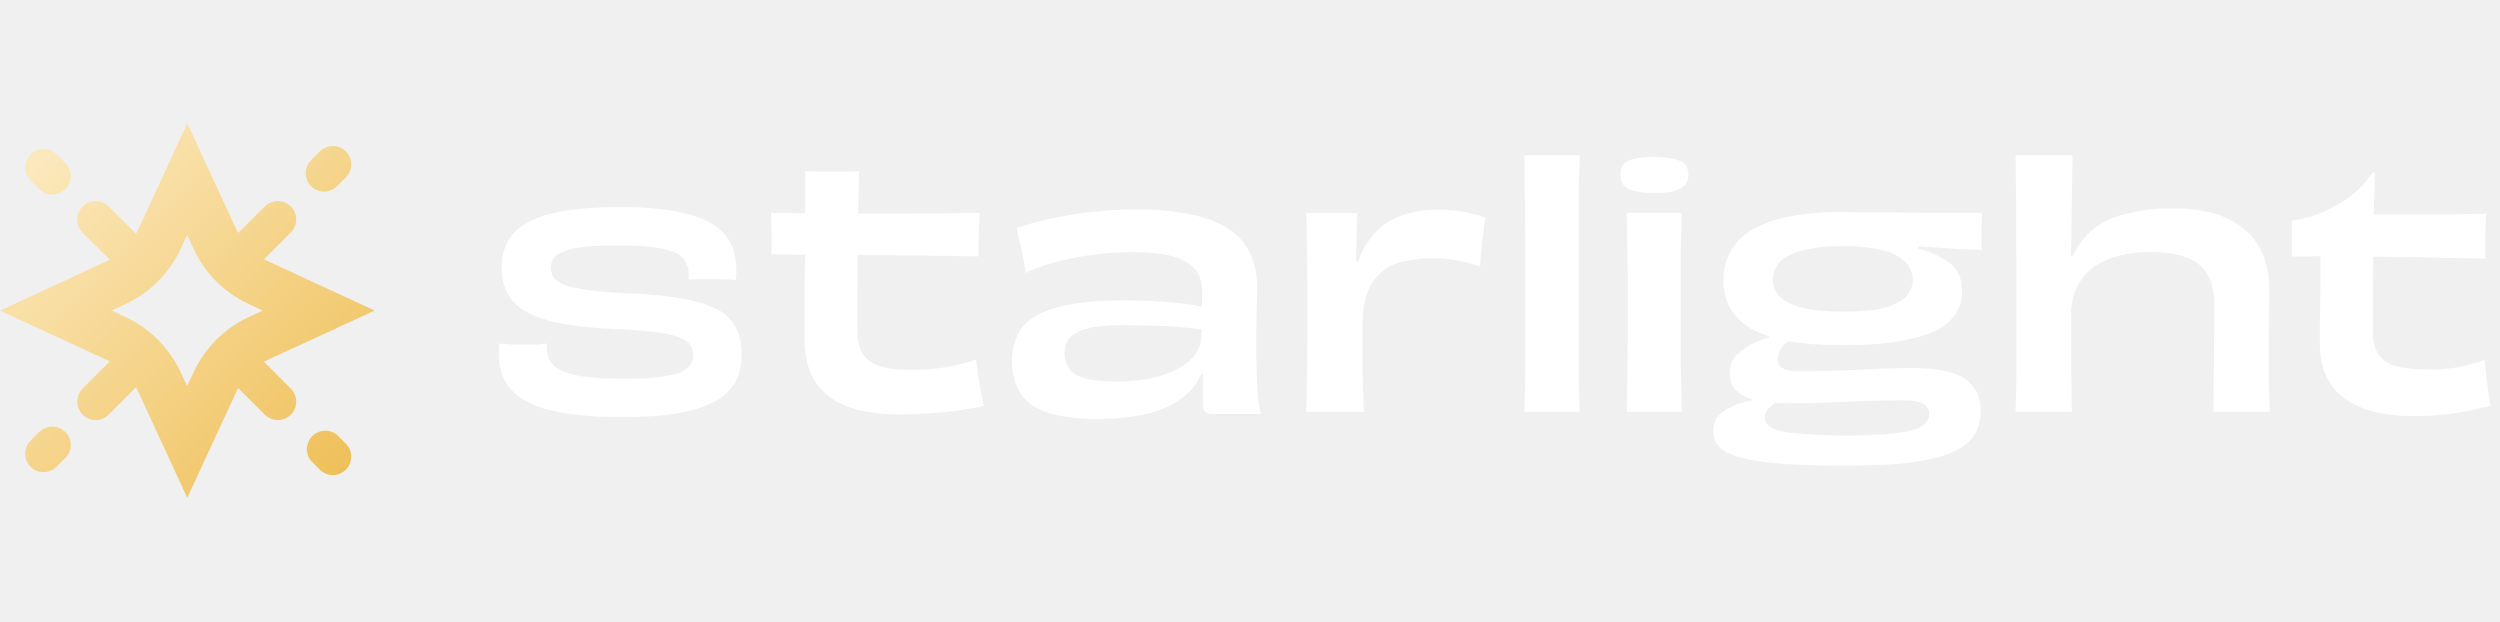
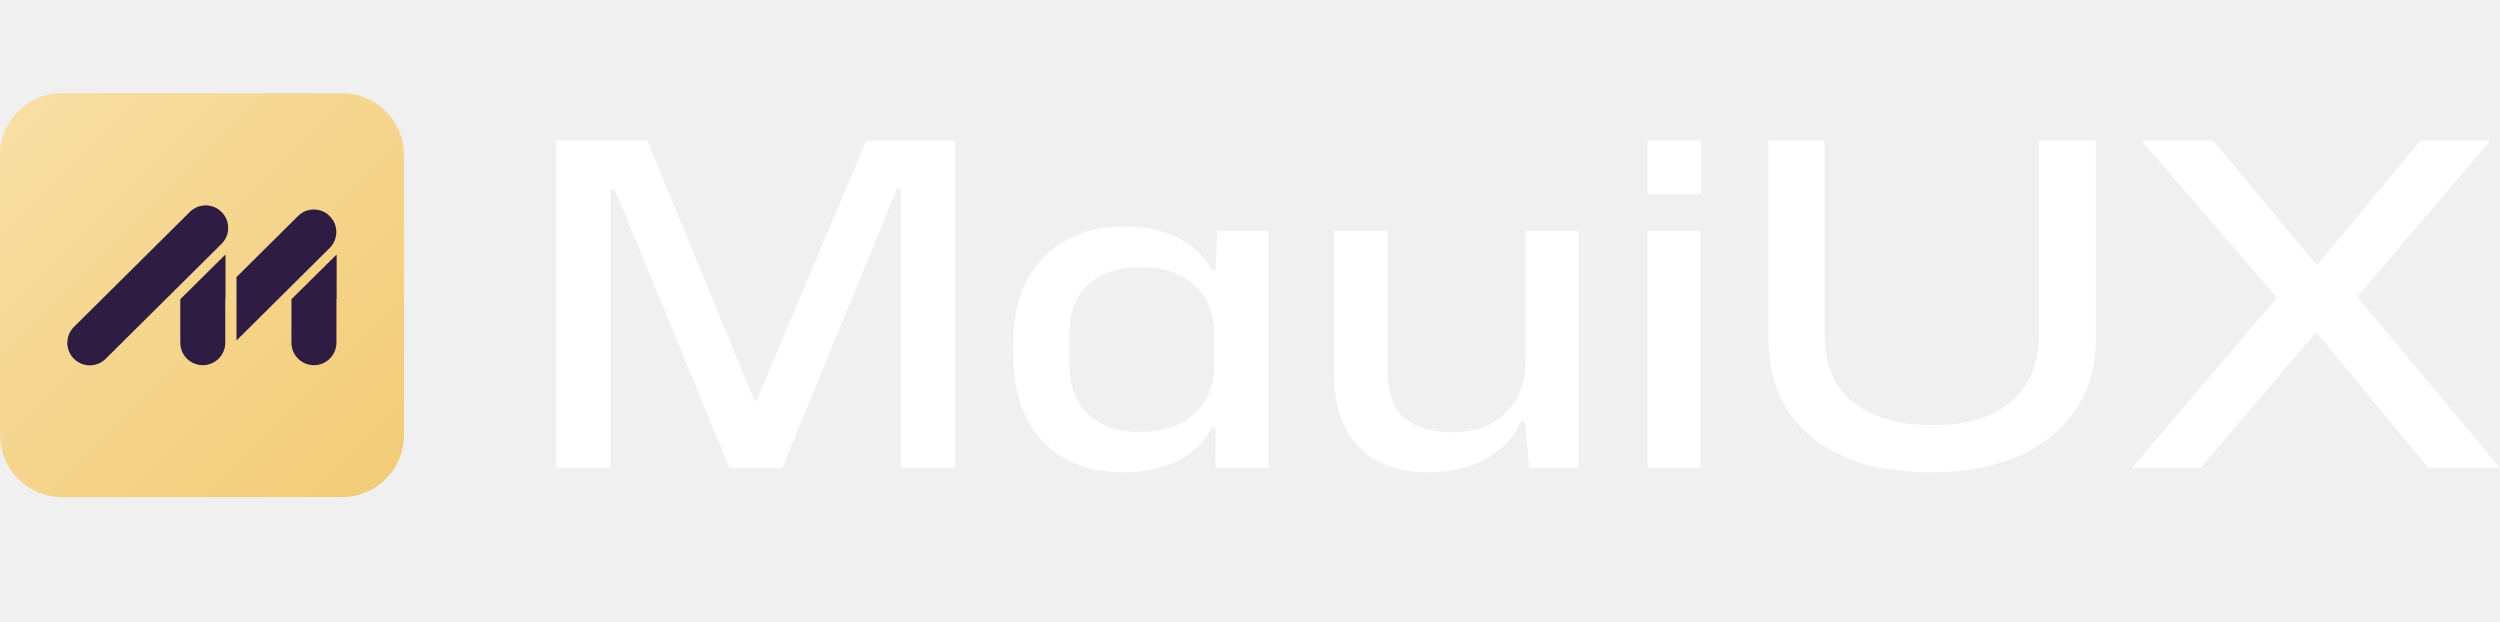
- <svg xmlns="http://www.w3.org/2000/svg" viewBox="0 -7 161 40">
-   <path fill="url(#a)" fill-rule="evenodd" d="M15.22 7.77 12.06.94 8.91 7.77l-.15.29L7 6.3a1.18 1.18 0 1 0-1.68 1.68l1.75 1.74-.2.1-.04.02L0 13l6.83 3.16.24.11-1.75 1.76A1.18 1.18 0 1 0 7 19.7l1.76-1.76.15.3 3.15 6.82 3.16-6.83.12-.24 1.71 1.71a1.18 1.18 0 1 0 1.68-1.67L17 16.3l.29-.15L24.13 13 17.3 9.84 17 9.7l1.73-1.73a1.18 1.18 0 1 0-1.68-1.67L15.35 8a4.15 4.15 0 0 1-.12-.21l-.01-.03Zm-3.17.36-.42.9a7.27 7.27 0 0 1-3.55 3.55l-.9.42.9.42a7.27 7.27 0 0 1 3.55 3.55l.42.9.42-.9a7.27 7.27 0 0 1 3.55-3.55l.9-.42-.9-.42a7.27 7.27 0 0 1-3.55-3.55l-.42-.9Z" clip-rule="evenodd" />
-   <path fill="url(#a)" d="M22.27 4.43a1.18 1.18 0 1 0-1.67-1.68l-.57.57a1.18 1.18 0 0 0 1.68 1.67l.56-.56ZM4.2 5.18c-.46.46-1.2.46-1.67 0l-.56-.56a1.18 1.18 0 0 1 1.67-1.68l.57.57c.46.46.46 1.2 0 1.67Zm0 15.64a1.18 1.18 0 0 0-1.67 0l-.56.56a1.18 1.18 0 0 0 1.67 1.68l.57-.57c.46-.46.46-1.2 0-1.67Zm18.07.75a1.18 1.18 0 0 1-1.67 1.68l-.57-.57a1.19 1.19 0 0 1 1.68-1.67l.56.56Z" />
-   <path fill="#fff" fill-rule="evenodd" d="M101.72 19.52h-3.55a89.91 89.91 0 0 0 .06-3.93V9.08c0-.7 0-1.4-.02-2.05 0-.65 0-1.3-.02-1.96 0-.65 0-1.34-.02-2.07h3.57l-.07 2.03v12.55l.05 1.94Zm44.45 0h-3.63c.02-.57.02-1.2.02-1.9.02-.7.02-1.46.02-2.28.02-.83.02-1.7.02-2.63 0-.84-.14-1.5-.42-2a2.35 2.35 0 0 0-1.33-1.11c-.6-.25-1.4-.37-2.4-.37-.7 0-1.37.08-2 .24-.6.15-1.14.4-1.61.72-.46.33-.81.76-1.07 1.28a4.07 4.07 0 0 0-.39 1.84v3.44l.03 1.15v.9l.02.72h-3.63a90.31 90.31 0 0 0 .06-3.9v-4.81c0-.72 0-1.42-.02-2.1V6.67c0-.67 0-1.3-.02-1.92 0-.63 0-1.2-.02-1.75h3.67a1231.15 1231.15 0 0 1-.06 3.95 64.28 64.28 0 0 1-.05 2.5l.12.03a4.76 4.76 0 0 1 3.17-2.64 11.3 11.3 0 0 1 3.27-.42c.98 0 1.85.1 2.62.32a5.1 5.1 0 0 1 1.94.98 4 4 0 0 1 1.24 1.66c.29.67.43 1.47.43 2.4 0 .4 0 .78-.02 1.1v.92l-.02.81v2.91l.06 2Zm-35.18-8.47a3.63 3.63 0 0 1 1.92-3.29 7.7 7.7 0 0 1 2.39-.83 17.66 17.66 0 0 1 4.14-.26h1.54c.62 0 1.3 0 2.05.02.75.02 1.52.02 2.3.02h2.3v.43c0 .21 0 .46-.02.73v.72l.03.5a26.5 26.5 0 0 1-2.18-.1 266.79 266.79 0 0 0-1.92-.12v.14a6.23 6.23 0 0 1 2.03.93c.27.21.47.47.6.79.12.3.19.64.19 1.04a2.53 2.53 0 0 1-.7 1.8c-.24.25-.55.49-.95.7-.4.2-.88.37-1.45.51s-1.24.26-2 .34c-.77.07-1.65.11-2.63.11-1.36 0-2.52-.09-3.5-.26l-.21.2a1.7 1.7 0 0 0-.33.49c-.07.15-.1.32-.1.49 0 .27.1.46.32.57.23.12.53.18.92.18a85.08 85.08 0 0 0 5.25-.15 58.4 58.4 0 0 1 2.15-.05c1.01 0 1.84.1 2.48.28.65.19 1.14.48 1.45.9.33.41.5.95.5 1.62a3 3 0 0 1-.18 1.02c-.1.32-.27.6-.51.86-.24.25-.58.48-1 .68-.42.2-.94.37-1.58.51a17 17 0 0 1-2.29.32 55.99 55.99 0 0 1-6.87 0 20.42 20.42 0 0 1-2.5-.3 5.4 5.4 0 0 1-1.45-.47c-.33-.18-.56-.4-.68-.64a1.65 1.65 0 0 1 .04-1.53c.16-.23.38-.43.68-.6a5.11 5.11 0 0 1 1.58-.57v-.09a2.94 2.94 0 0 1-.66-.28 1.54 1.54 0 0 1-.58-.6 1.7 1.7 0 0 1-.17-.77c0-.44.14-.82.4-1.15a5.16 5.16 0 0 1 2.16-1.17v-.05c-.48-.16-.9-.34-1.26-.55a3.73 3.73 0 0 1-1.3-1.32 3.78 3.78 0 0 1-.4-1.75Zm2.97 8.17c.1-.09.2-.18.34-.28.28.02.57.03.9.03a73.12 73.12 0 0 0 3.56-.09 91.74 91.74 0 0 1 3.75-.1c.44 0 .79.03 1.03.1.25.06.43.16.53.3.12.13.17.3.17.51a.8.8 0 0 1-.25.58 1.8 1.8 0 0 1-.84.42c-.38.12-.91.2-1.6.26a34.4 34.4 0 0 1-6.42-.1c-.4-.06-.7-.14-.92-.24a1.1 1.1 0 0 1-.45-.34.83.83 0 0 1 .2-1.05Zm9.22-8.17c0-.46-.16-.85-.47-1.18a2.9 2.9 0 0 0-1.45-.74 9.69 9.69 0 0 0-2.57-.28c-1.06 0-1.93.1-2.6.28-.67.17-1.16.42-1.47.74a1.63 1.63 0 0 0 0 2.24c.3.3.77.54 1.43.7.67.18 1.55.26 2.64.26 1.07 0 1.93-.07 2.59-.23.65-.17 1.13-.4 1.43-.7.3-.32.47-.68.47-1.1Zm-14.53-6.36a1.25 1.25 0 0 0 .02-.84.57.57 0 0 0-.2-.3.84.84 0 0 0-.38-.23 5.67 5.67 0 0 0-1.54-.21c-.45 0-.83.03-1.13.08-.28.04-.5.12-.66.22a.78.78 0 0 0-.32.36 1.1 1.1 0 0 0-.08.45c0 .14.01.27.04.38.03.11.09.23.17.34.1.1.23.19.39.26.17.07.38.13.64.17a6.65 6.65 0 0 0 2.06-.02c.3-.07.53-.17.67-.28a.9.9 0 0 0 .32-.38Zm-3.89 14.83h3.55a506.43 506.43 0 0 0-.07-3.03V9.66c0-.48 0-.97.02-1.45l.05-1.5h-3.55c.02.52.02 1.01.02 1.5.02.48.03.97.03 1.45l.02 1.52v3.56l-.02 1.64-.03 1.56c0 .51 0 1.04-.02 1.58Zm-20.64 0h3.72a102.25 102.25 0 0 1-.09-2.58v-3.12c0-.77.1-1.41.3-1.94a3.14 3.14 0 0 1 2.27-2.03 8.9 8.9 0 0 1 5 .32 23.1 23.1 0 0 1 .14-1.62l.1-.85c.03-.27.07-.5.11-.69a9.23 9.23 0 0 0-3.1-.51c-.75 0-1.44.1-2.07.3-.6.18-1.15.48-1.62.87a4.95 4.95 0 0 0-1.41 2.17l-.15-.02v-.2a381.87 381.87 0 0 1 .09-2.9h-3.29a255.09 255.09 0 0 1 0 12.8ZM49.66 6.72a82.9 82.9 0 0 1 2.2.02V4.03c.28 0 .58 0 .87.02h2.03l.56-.03-.05 2.33v.4h3.23l2.43-.01 2.16-.03a65.92 65.92 0 0 0-.07 1.88v.92l-1.47-.02c-.51-.02-1.06-.02-1.64-.02-.57-.02-1.16-.02-1.78-.02a77.1 77.1 0 0 0-1.83-.03l-1.07-.01c0 .64 0 1.31-.02 2v2.9c0 .54.1 1 .3 1.39.2.37.54.65 1.02.83.49.19 1.15.28 1.99.28a12.78 12.78 0 0 0 4.33-.64l.09.62.08.6c.05.2.08.4.1.62l.12.57.12.56c-.54.11-1.08.21-1.64.3a29.41 29.41 0 0 1-3.59.25 13 13 0 0 1-2.51-.21 6.44 6.44 0 0 1-1.82-.66 4.2 4.2 0 0 1-1.17-1.05 3.8 3.8 0 0 1-.62-1.32 6.16 6.16 0 0 1-.2-1.58V11.6c.02-.65.03-1.32.03-2v-.2h-.75l-1.4-.02V8.06c0-.26-.02-.5-.03-.73v-.62ZM42.33 17.3c-.57.06-1.28.09-2.13.09-.93 0-1.71-.04-2.35-.11a5.9 5.9 0 0 1-1.54-.34 1.83 1.83 0 0 1-.83-.6 1.52 1.52 0 0 1-.26-.9v-.32a7 7 0 0 1-.68.07H33.1a21.65 21.65 0 0 1-.96-.06v.4a4.11 4.11 0 0 0 .23 1.69c.19.44.47.83.86 1.17.38.33.89.6 1.51.83.63.22 1.38.37 2.24.47.89.12 1.92.17 3.1.17 1.42 0 2.62-.08 3.58-.25a7.75 7.75 0 0 0 2.37-.75 3.24 3.24 0 0 0 1.33-1.26c.27-.51.4-1.1.4-1.75 0-.64-.1-1.19-.32-1.64a2.6 2.6 0 0 0-1.06-1.18 6.72 6.72 0 0 0-2.14-.74c-.9-.19-2.06-.32-3.48-.39a28.8 28.8 0 0 1-2.82-.21c-.7-.1-1.22-.22-1.58-.34-.35-.15-.6-.31-.72-.5a1.16 1.16 0 0 1 .02-1.23c.14-.19.38-.34.7-.45.33-.13.77-.22 1.33-.28.55-.06 1.25-.08 2.09-.08.88 0 1.61.03 2.2.1.58.06 1.04.17 1.39.32a1.45 1.45 0 0 1 .98 1.39V11l.62-.02h1.45l.53.02c.17 0 .32.01.45.03v-.22l.02-.21v-.21c0-.6-.1-1.13-.3-1.58-.2-.46-.5-.84-.92-1.16-.4-.31-.9-.56-1.51-.74-.6-.2-1.3-.35-2.11-.43-.82-.1-1.73-.15-2.76-.15-1.36 0-2.53.09-3.5.26a7.3 7.3 0 0 0-2.32.72c-.59.33-1.02.73-1.29 1.22-.27.48-.4 1.05-.4 1.7 0 .58.1 1.1.32 1.56.21.46.58.86 1.1 1.2.54.33 1.25.59 2.16.79.93.2 2.1.33 3.5.4 1.14.05 2.05.11 2.74.2.7.08 1.22.2 1.58.34.37.14.62.3.74.49.13.18.2.4.2.64 0 .26-.07.48-.22.68-.14.2-.38.37-.72.5-.34.1-.8.2-1.39.27Zm106.58-7.8h.53v1.18c0 .5 0 1.02-.02 1.56 0 .52 0 1.04-.02 1.53v1.37c0 .68.1 1.3.32 1.88.23.57.58 1.06 1.05 1.47.48.41 1.1.73 1.87.96.77.23 1.7.34 2.8.34.64 0 1.23-.02 1.77-.08a14 14 0 0 0 1.6-.22c.53-.1 1.06-.22 1.58-.36l-.15-.92-.13-1.04-.1-1a9.42 9.42 0 0 1-3.9.61c-.75 0-1.37-.07-1.87-.21-.48-.16-.84-.4-1.08-.75a2.53 2.53 0 0 1-.34-1.38v-2.95l.02-1.96.94.02a69.12 69.12 0 0 1 3.39.06c.54 0 1.05 0 1.54.02l1.34.02V8.7l.02-1.02.05-.92-1.86.04h-5.39v-.34c.04-.78.06-1.56.07-2.34h-.15a6.35 6.35 0 0 1-2.32 2.1 7.83 7.83 0 0 1-2.88.99v2.31h1.32ZM78.25 19.66h2.95a7.91 7.91 0 0 1-.23-1.58 712.43 712.43 0 0 1-.07-2.22v-1.48a1459.86 1459.86 0 0 1 .07-2.83c0-.79-.14-1.48-.41-2.1a3.73 3.73 0 0 0-1.28-1.6c-.6-.44-1.4-.77-2.41-1a16.44 16.44 0 0 0-3.76-.36 24.73 24.73 0 0 0-5.31.57 19 19 0 0 0-2.33.62l.13.62a20.33 20.33 0 0 1 .45 2.28 9.79 9.79 0 0 1 2.09-.74 19.14 19.14 0 0 1 4.74-.6c.9 0 1.63.06 2.22.17.58.11 1.04.29 1.38.51.34.22.59.48.73.8.14.3.21.68.21 1.1a16.87 16.87 0 0 1-.02.93c-.3-.07-.64-.13-1.02-.18a34.32 34.32 0 0 0-3.97-.23c-1.26 0-2.34.07-3.27.23-.91.14-1.66.37-2.26.68-.59.32-1.02.71-1.3 1.2a4.26 4.26 0 0 0-.1 3.44c.2.48.53.88.97 1.19a4.7 4.7 0 0 0 1.73.68c.7.15 1.53.22 2.5.22 1.34 0 2.5-.14 3.48-.4 1-.3 1.78-.72 2.37-1.29.36-.35.64-.75.82-1.2h.13a37.88 37.88 0 0 0-.01 2.16c.02.11.07.2.12.26.07.05.16.1.26.13l.4.02Zm-.87-5.45c-.8-.1-1.6-.17-2.4-.21-.87-.04-1.81-.06-2.8-.06-.66 0-1.22.04-1.67.12-.46.08-.83.18-1.11.32-.29.15-.5.33-.64.56-.13.23-.2.5-.2.81 0 .3.06.56.18.79.1.23.29.42.53.58.25.14.59.25 1 .34a12.03 12.03 0 0 0 3.9-.1c.7-.17 1.29-.38 1.76-.65.48-.27.84-.59 1.09-.96.24-.37.36-.78.36-1.22v-.32Z" clip-rule="evenodd" />
+ <svg xmlns="http://www.w3.org/2000/svg" width="161" height="40" viewBox="0 0 161 40" fill="none">
+   <path d="M137.296 30.126L146.633 19.17L137.903 9.052H142.528L149.119 16.973H149.293L155.883 9.052H160.393L151.808 19.112L161 30.126H156.375L149.235 21.482H149.09L141.719 30.126H137.296Z" fill="white" />
+   <path d="M124.358 30.415C122.084 30.415 120.167 30.058 118.606 29.345C117.064 28.632 115.888 27.64 115.079 26.368C114.289 25.076 113.894 23.583 113.894 21.887V9.052H117.507V21.598C117.507 23.525 118.133 24.971 119.386 25.934C120.658 26.898 122.344 27.379 124.445 27.379C126.68 27.379 128.376 26.869 129.532 25.847C130.708 24.826 131.296 23.41 131.296 21.598V9.052H134.967V21.887C134.967 23.622 134.533 25.125 133.666 26.397C132.799 27.669 131.575 28.661 129.995 29.374C128.415 30.068 126.536 30.415 124.358 30.415Z" fill="white" />
+   <path d="M106.099 30.126V14.863H109.51V30.126H106.099ZM106.099 12.492V9.052H109.539V12.492H106.099Z" fill="white" />
+   <path d="M91.98 30.415C89.995 30.415 88.482 29.846 87.442 28.709C86.42 27.572 85.91 26.05 85.91 24.142V14.863H89.35V23.737C89.35 25.26 89.725 26.329 90.477 26.946C91.248 27.543 92.26 27.842 93.512 27.842C94.996 27.842 96.152 27.418 96.981 26.57C97.829 25.722 98.253 24.595 98.253 23.188V14.863H101.664V30.126H98.484L98.195 27.148H97.935C97.511 28.15 96.769 28.95 95.709 29.547C94.649 30.126 93.406 30.415 91.98 30.415Z" fill="white" />
+   <path d="M72.308 30.415C70.824 30.415 69.552 30.106 68.492 29.49C67.432 28.854 66.622 27.977 66.064 26.859C65.524 25.722 65.254 24.402 65.254 22.899V22.09C65.254 20.529 65.543 19.189 66.121 18.071C66.719 16.954 67.547 16.096 68.607 15.499C69.687 14.882 70.959 14.574 72.423 14.574C73.772 14.574 74.938 14.834 75.921 15.354C76.904 15.855 77.607 16.539 78.031 17.407H78.291L78.378 14.863H81.702V30.126H78.262L78.291 27.553H78.031C77.588 28.439 76.865 29.143 75.863 29.663C74.861 30.164 73.676 30.415 72.308 30.415ZM73.377 27.813C74.919 27.813 76.104 27.418 76.933 26.628C77.781 25.819 78.204 24.759 78.204 23.448V21.54C78.204 20.23 77.781 19.18 76.933 18.389C76.104 17.599 74.919 17.204 73.377 17.204C72.028 17.204 70.939 17.57 70.111 18.303C69.282 19.035 68.868 20.114 68.868 21.54V23.448C68.868 24.874 69.282 25.963 70.111 26.715C70.939 27.447 72.028 27.813 73.377 27.813Z" fill="white" />
+   <path d="M35.816 30.126V9.052H41.684L48.593 25.818H48.708L55.791 9.052H61.514V30.126H58.016V12.81L57.987 12.117H57.785L57.496 12.81L50.385 30.126H46.974L39.834 12.781L39.545 12.174H39.313V30.126H35.816Z" fill="white" />
+   <rect y="6" width="26.016" height="26.016" rx="4" fill="url(#paint0_linear_2_19)" />
+   <path fill-rule="evenodd" clip-rule="evenodd" d="M14.275 13.655C13.711 13.087 12.794 13.084 12.226 13.647L4.764 21.05C4.196 21.614 4.193 22.531 4.756 23.099C5.32 23.667 6.237 23.671 6.805 23.107L14.267 15.704C14.835 15.14 14.838 14.223 14.275 13.655ZM14.521 16.388L11.624 19.257H14.521V16.388ZM11.61 19.257H14.507V22.069C14.507 22.869 13.859 23.518 13.059 23.518C12.258 23.518 11.61 22.869 11.61 22.069V19.257ZM18.783 19.257L21.68 16.388V19.257H18.783ZM21.666 19.257H18.768V22.069C18.768 22.869 19.417 23.518 20.217 23.518C21.017 23.518 21.666 22.869 21.666 22.069V19.257ZM19.191 13.914C19.759 13.35 20.676 13.354 21.239 13.922C21.803 14.49 21.799 15.407 21.231 15.971L17.248 19.924L17.249 19.924L15.232 21.927V17.9L15.203 17.871L19.191 13.914Z" fill="#2F1C42" />
  <defs>
-     <linearGradient id="a" x1="0" x2="23.09" y1="2.15" y2="25.55" gradientUnits="userSpaceOnUse">
-       <stop stop-color="#FCECC5" />
-       <stop offset="1" stop-color="#EEBD52" />
+     <linearGradient id="paint0_linear_2_19" x1="0" y1="6" x2="26.016" y2="32.016" gradientUnits="userSpaceOnUse">
+       <stop stop-color="#F8DFA5" />
+       <stop offset="1" stop-color="#F2CB75" />
    </linearGradient>
  </defs>
</svg>
